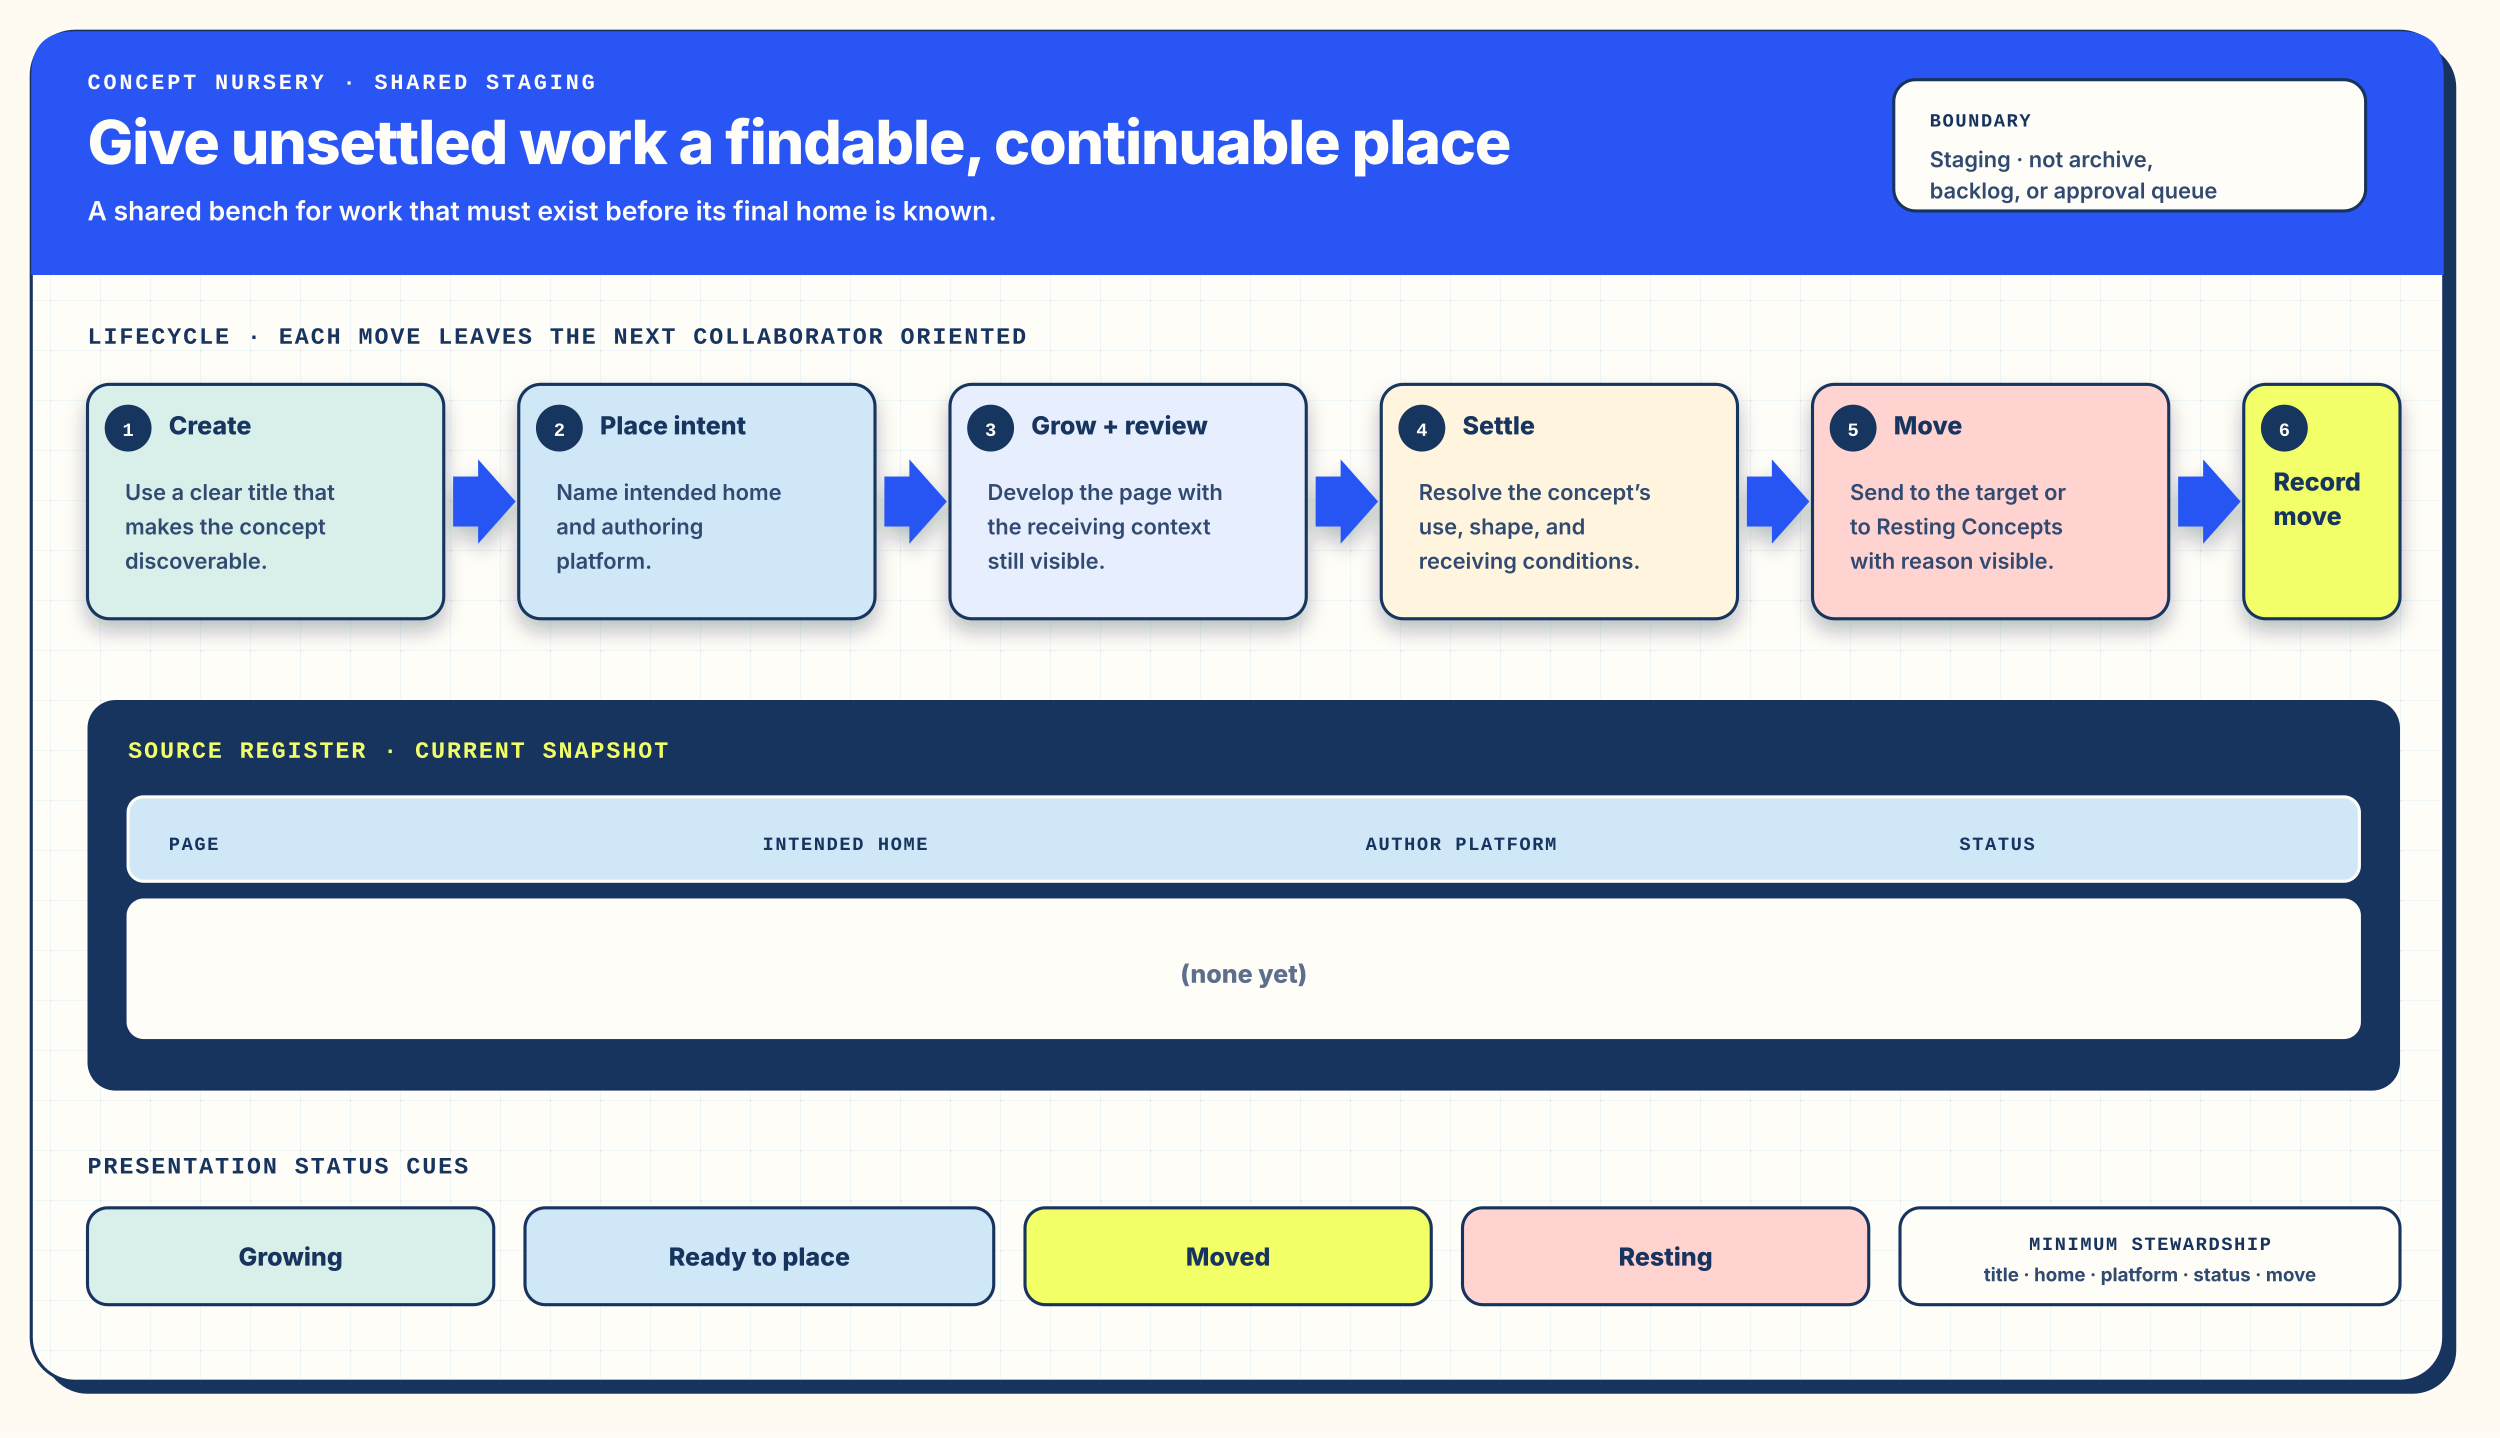
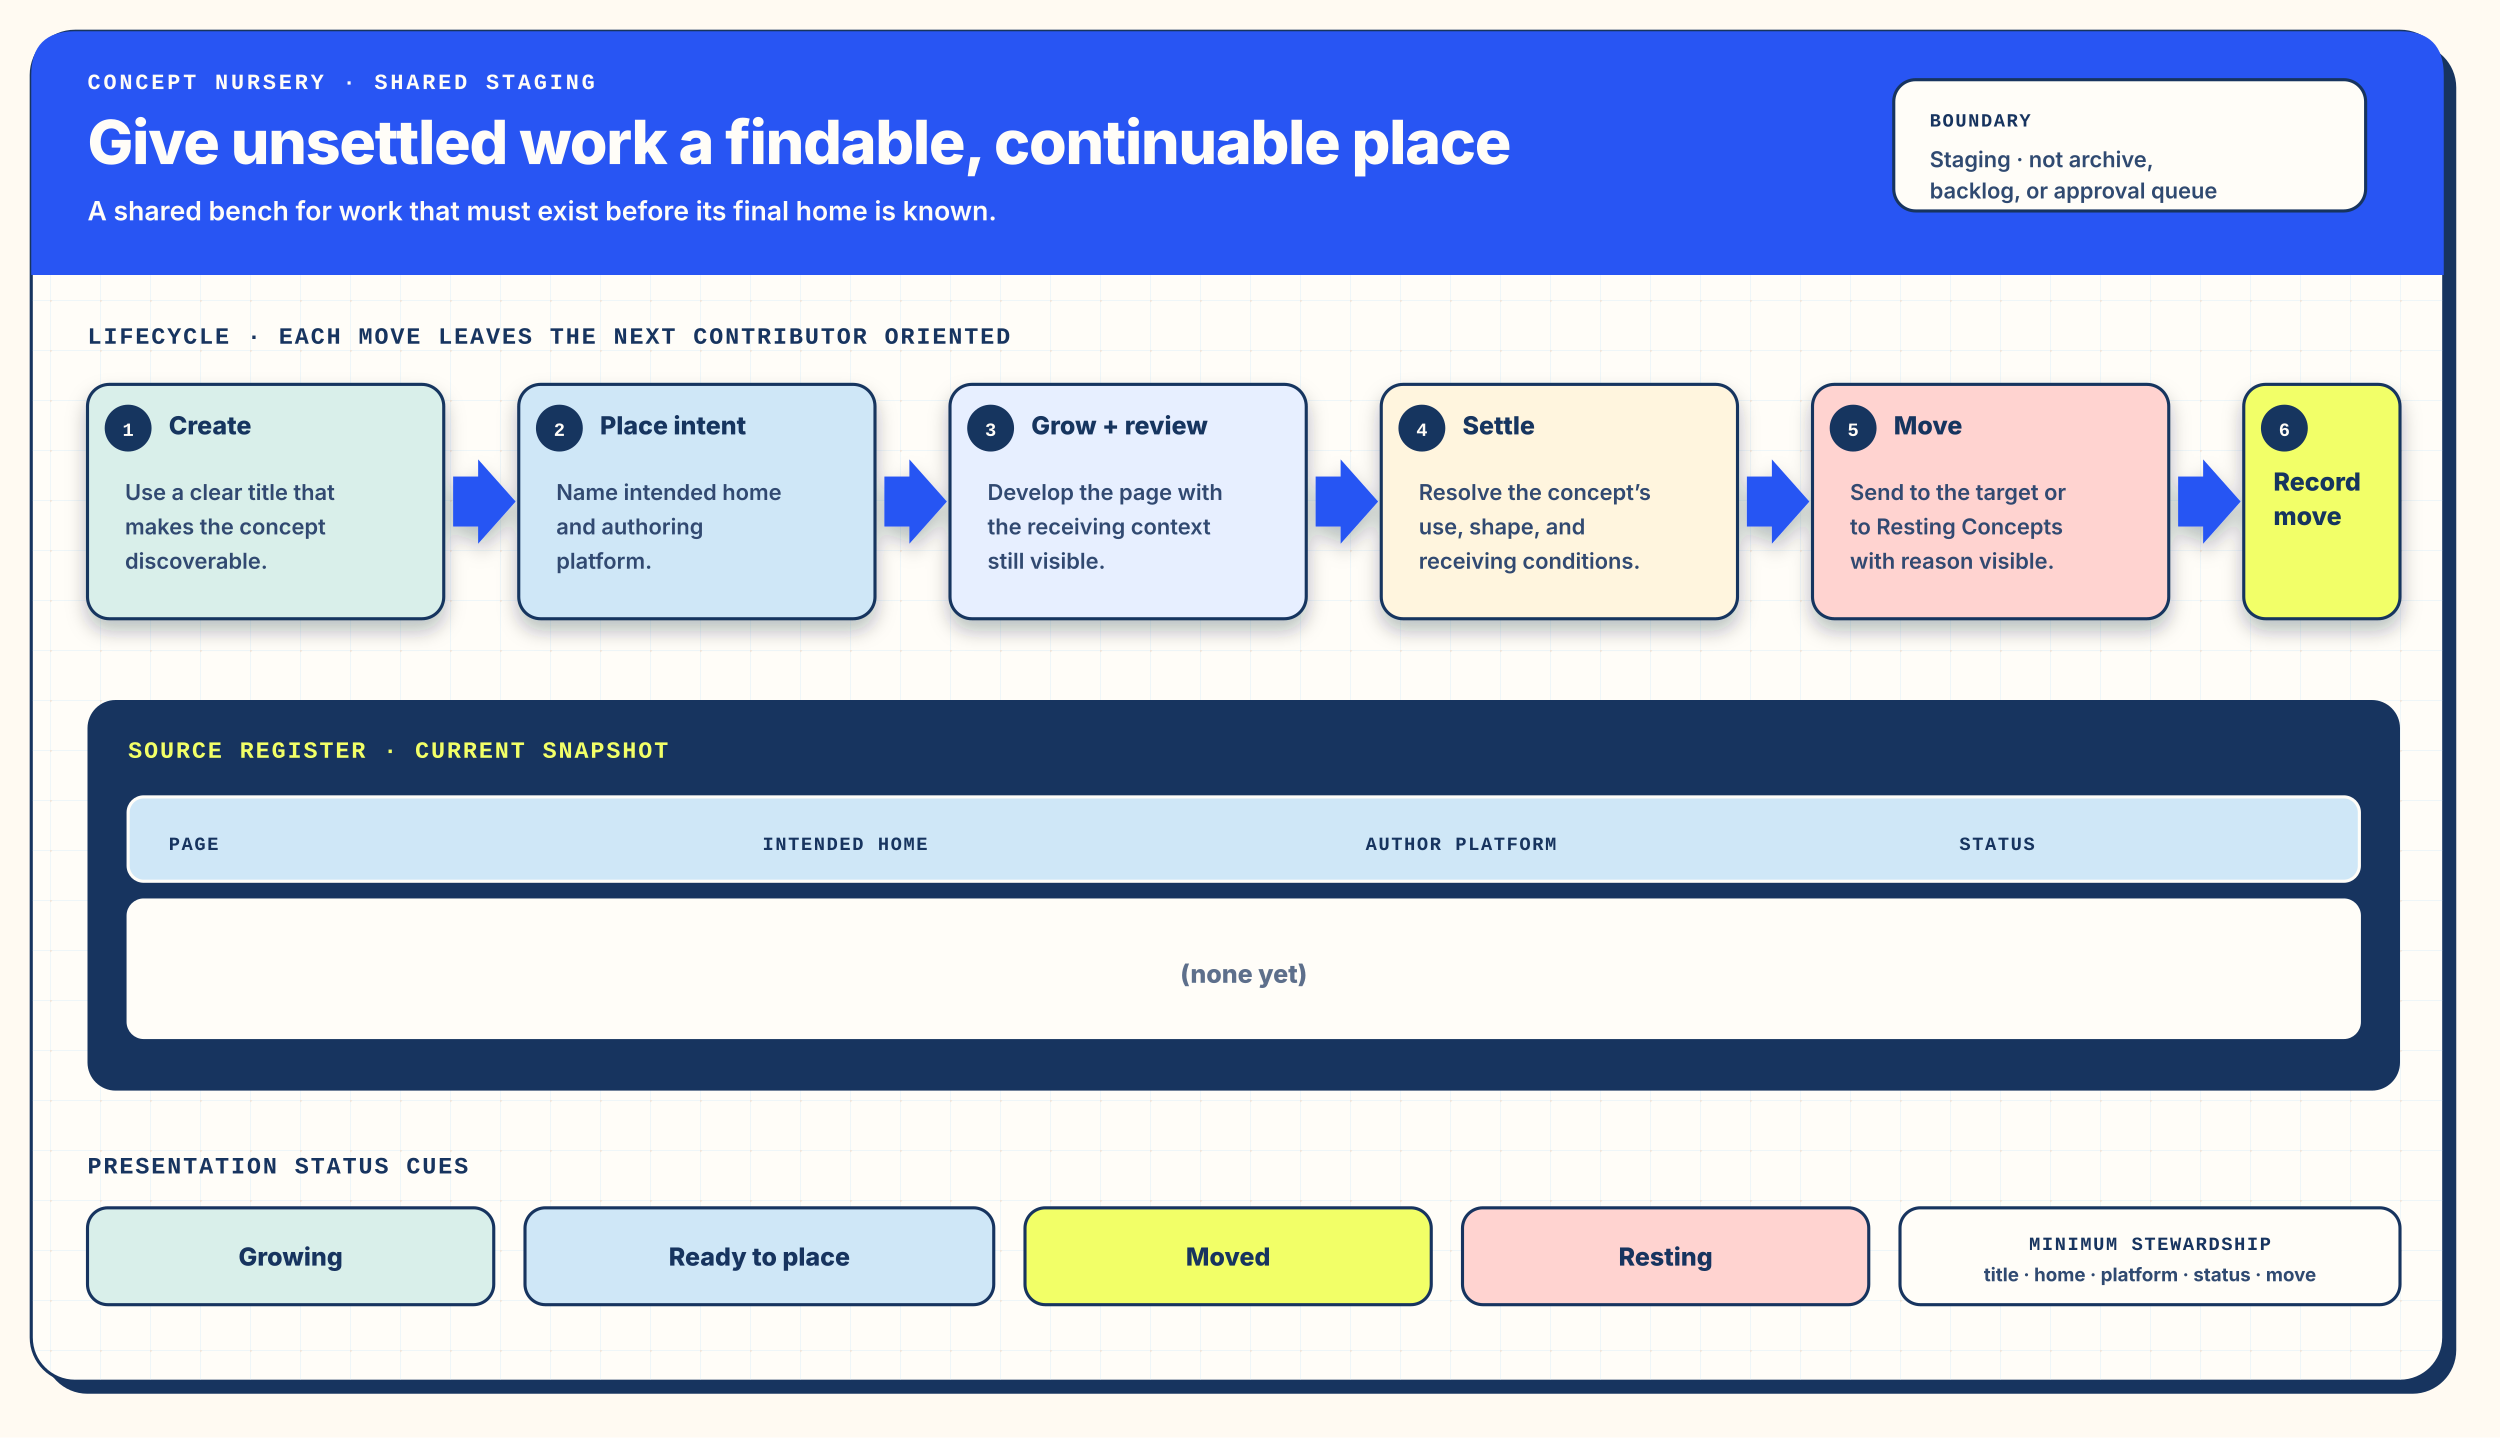
<svg xmlns="http://www.w3.org/2000/svg" width="1600" height="920" viewBox="0 0 1600 920" role="img" aria-labelledby="nursery-title nursery-desc">
  <defs>
    <pattern id="nursery-grid" width="32" height="32" patternUnits="userSpaceOnUse">
      <path d="M32 0H0V32" fill="none" stroke="#cfe7f7" stroke-opacity=".42" />
      <circle cx="0" cy="0" r="1.4" fill="#f1b88e" fill-opacity=".26" />
    </pattern>
    <filter id="nursery-shadow" x="-12%" y="-18%" width="124%" height="145%">
      <feDropShadow dx="0" dy="7" stdDeviation="6" flood-color="#071a35" flood-opacity=".27" />
    </filter>
    <style>.sans{font-family:Inter,ui-sans-serif,system-ui,-apple-system,BlinkMacSystemFont,"Segoe UI",sans-serif}.mono{font-family:"SFMono-Regular",Consolas,"Liberation Mono",monospace}.eyebrow{font-size:14px;font-weight:800;letter-spacing:1.8px}.title{font-size:39px;font-weight:820;letter-spacing:-.8px}.lead{font-size:17px;font-weight:620}.lane{font-size:15px;font-weight:850;letter-spacing:1.2px}.kicker{font-size:12px;font-weight:850;letter-spacing:1px}.card{font-size:16px;font-weight:760}.copy{font-size:14px;font-weight:620}.micro{font-size:12px;font-weight:680}.ink{fill:#17345f}.body{fill:#304a71}.white{fill:#fffdf8}.muted{fill:#5d6f8b}</style>
  </defs>
  <rect width="1600" height="920" fill="#fffaf2" />
  <rect x="28" y="28" width="1544" height="864" rx="28" fill="#17345f" />
  <rect x="20" y="20" width="1544" height="864" rx="28" fill="#fffdf8" stroke="#17345f" stroke-width="2" />
  <rect x="21" y="21" width="1542" height="862" rx="27" fill="url(#nursery-grid)" />
  <path d="M20 48Q20 20 48 20H1536Q1564 20 1564 48V176H20Z" fill="#2855f3" />
  <text x="56" y="57" class="mono eyebrow white">CONCEPT NURSERY · SHARED STAGING</text>
  <text x="56" y="105" class="sans title white">Give unsettled work a findable, continuable place</text>
  <text x="56" y="141" class="sans lead white">A shared bench for work that must exist before its final home is known.</text>
  <rect x="1212" y="51" width="302" height="84" rx="14" fill="#fffdf8" stroke="#17345f" stroke-width="2" />
  <text x="1235" y="81" class="mono kicker ink">BOUNDARY</text>
  <text x="1235" y="107" class="sans copy body">Staging · not archive,</text>
  <text x="1235" y="127" class="sans copy body">backlog, or approval queue</text>
  <g id="lifecycle" role="group" aria-labelledby="lifecycle-title">
-     <text x="56" y="220" class="mono lane ink">LIFECYCLE · EACH MOVE LEAVES THE NEXT COLLABORATOR ORIENTED</text>
+     <text x="56" y="220" class="mono lane ink">LIFECYCLE · EACH MOVE LEAVES THE NEXT CONTRIBUTOR ORIENTED</text>
    <g filter="url(#nursery-shadow)">
      <rect x="56" y="246" width="228" height="150" rx="14" fill="#d9efea" stroke="#17345f" stroke-width="2" />
      <circle cx="82" cy="274" r="15" fill="#17345f" />
      <text x="82" y="279" text-anchor="middle" class="mono kicker white">1</text>
      <text x="108" y="278" class="sans card ink">Create</text>
      <text x="80" y="320" class="sans copy body">
        <tspan x="80">Use a clear title that</tspan>
        <tspan x="80" dy="22">makes the concept</tspan>
        <tspan x="80" dy="22">discoverable.</tspan>
      </text>
      <path d="M290 305H306V294L330 321L306 348V337H290Z" fill="#2855f3" />
      <rect x="332" y="246" width="228" height="150" rx="14" fill="#cfe7f7" stroke="#17345f" stroke-width="2" />
      <circle cx="358" cy="274" r="15" fill="#17345f" />
      <text x="358" y="279" text-anchor="middle" class="mono kicker white">2</text>
      <text x="384" y="278" class="sans card ink">Place intent</text>
      <text x="356" y="320" class="sans copy body">
        <tspan x="356">Name intended home</tspan>
        <tspan x="356" dy="22">and authoring</tspan>
        <tspan x="356" dy="22">platform.</tspan>
      </text>
      <path d="M566 305H582V294L606 321L582 348V337H566Z" fill="#2855f3" />
      <rect x="608" y="246" width="228" height="150" rx="14" fill="#e7efff" stroke="#17345f" stroke-width="2" />
      <circle cx="634" cy="274" r="15" fill="#17345f" />
      <text x="634" y="279" text-anchor="middle" class="mono kicker white">3</text>
      <text x="660" y="278" class="sans card ink">Grow + review</text>
      <text x="632" y="320" class="sans copy body">
        <tspan x="632">Develop the page with</tspan>
        <tspan x="632" dy="22">the receiving context</tspan>
        <tspan x="632" dy="22">still visible.</tspan>
      </text>
      <path d="M842 305H858V294L882 321L858 348V337H842Z" fill="#2855f3" />
      <rect x="884" y="246" width="228" height="150" rx="14" fill="#fff5de" stroke="#17345f" stroke-width="2" />
      <circle cx="910" cy="274" r="15" fill="#17345f" />
      <text x="910" y="279" text-anchor="middle" class="mono kicker white">4</text>
      <text x="936" y="278" class="sans card ink">Settle</text>
      <text x="908" y="320" class="sans copy body">
        <tspan x="908">Resolve the concept’s</tspan>
        <tspan x="908" dy="22">use, shape, and</tspan>
        <tspan x="908" dy="22">receiving conditions.</tspan>
      </text>
      <path d="M1118 305H1134V294L1158 321L1134 348V337H1118Z" fill="#2855f3" />
      <rect x="1160" y="246" width="228" height="150" rx="14" fill="#ffd3d0" stroke="#17345f" stroke-width="2" />
      <circle cx="1186" cy="274" r="15" fill="#17345f" />
      <text x="1186" y="279" text-anchor="middle" class="mono kicker white">5</text>
      <text x="1212" y="278" class="sans card ink">Move</text>
      <text x="1184" y="320" class="sans copy body">
        <tspan x="1184">Send to the target or</tspan>
        <tspan x="1184" dy="22">to Resting Concepts</tspan>
        <tspan x="1184" dy="22">with reason visible.</tspan>
      </text>
      <path d="M1394 305H1410V294L1434 321L1410 348V337H1394Z" fill="#2855f3" />
      <rect x="1436" y="246" width="100" height="150" rx="14" fill="#f2ff67" stroke="#17345f" stroke-width="2" />
      <circle cx="1462" cy="274" r="15" fill="#17345f" />
      <text x="1462" y="279" text-anchor="middle" class="mono kicker white">6</text>
      <text x="1455" y="314" class="sans card ink">
        <tspan x="1455">Record</tspan>
        <tspan x="1455" dy="22">move</tspan>
      </text>
    </g>
  </g>
  <g id="register" role="group" aria-labelledby="register-title">
    <rect x="56" y="448" width="1480" height="250" rx="18" fill="#17345f" />
    <text x="82" y="485" class="mono lane" fill="#f2ff67">SOURCE REGISTER · CURRENT SNAPSHOT</text>
    <rect x="82" y="510" width="1428" height="54" rx="10" fill="#cfe7f7" stroke="#fffdf8" stroke-width="2" />
    <text x="108" y="544" class="mono kicker ink">PAGE</text>
    <text x="488" y="544" class="mono kicker ink">INTENDED HOME</text>
    <text x="874" y="544" class="mono kicker ink">AUTHOR PLATFORM</text>
    <text x="1254" y="544" class="mono kicker ink">STATUS</text>
    <rect x="82" y="576" width="1428" height="88" rx="10" fill="#fffdf8" stroke="#fffdf8" stroke-width="2" />
    <text x="796" y="629" text-anchor="middle" class="sans card muted">(none yet)</text>
  </g>
  <g id="status-key" role="group" aria-labelledby="status-title">
    <text x="56" y="751" class="mono lane ink">PRESENTATION STATUS CUES</text>
    <rect x="56" y="773" width="260" height="62" rx="13" fill="#d9efea" stroke="#17345f" stroke-width="2" />
    <text x="186" y="810" text-anchor="middle" class="sans card ink">Growing</text>
    <rect x="336" y="773" width="300" height="62" rx="13" fill="#cfe7f7" stroke="#17345f" stroke-width="2" />
    <text x="486" y="810" text-anchor="middle" class="sans card ink">Ready to place</text>
    <rect x="656" y="773" width="260" height="62" rx="13" fill="#f2ff67" stroke="#17345f" stroke-width="2" />
    <text x="786" y="810" text-anchor="middle" class="sans card ink">Moved</text>
    <rect x="936" y="773" width="260" height="62" rx="13" fill="#ffd3d0" stroke="#17345f" stroke-width="2" />
    <text x="1066" y="810" text-anchor="middle" class="sans card ink">Resting</text>
    <rect x="1216" y="773" width="320" height="62" rx="13" fill="#fffdf8" stroke="#17345f" stroke-width="2" />
    <text x="1376" y="800" text-anchor="middle" class="mono kicker ink">MINIMUM STEWARDSHIP</text>
    <text x="1376" y="820" text-anchor="middle" class="sans micro body">title · home · platform · status · move</text>
  </g>
</svg>
